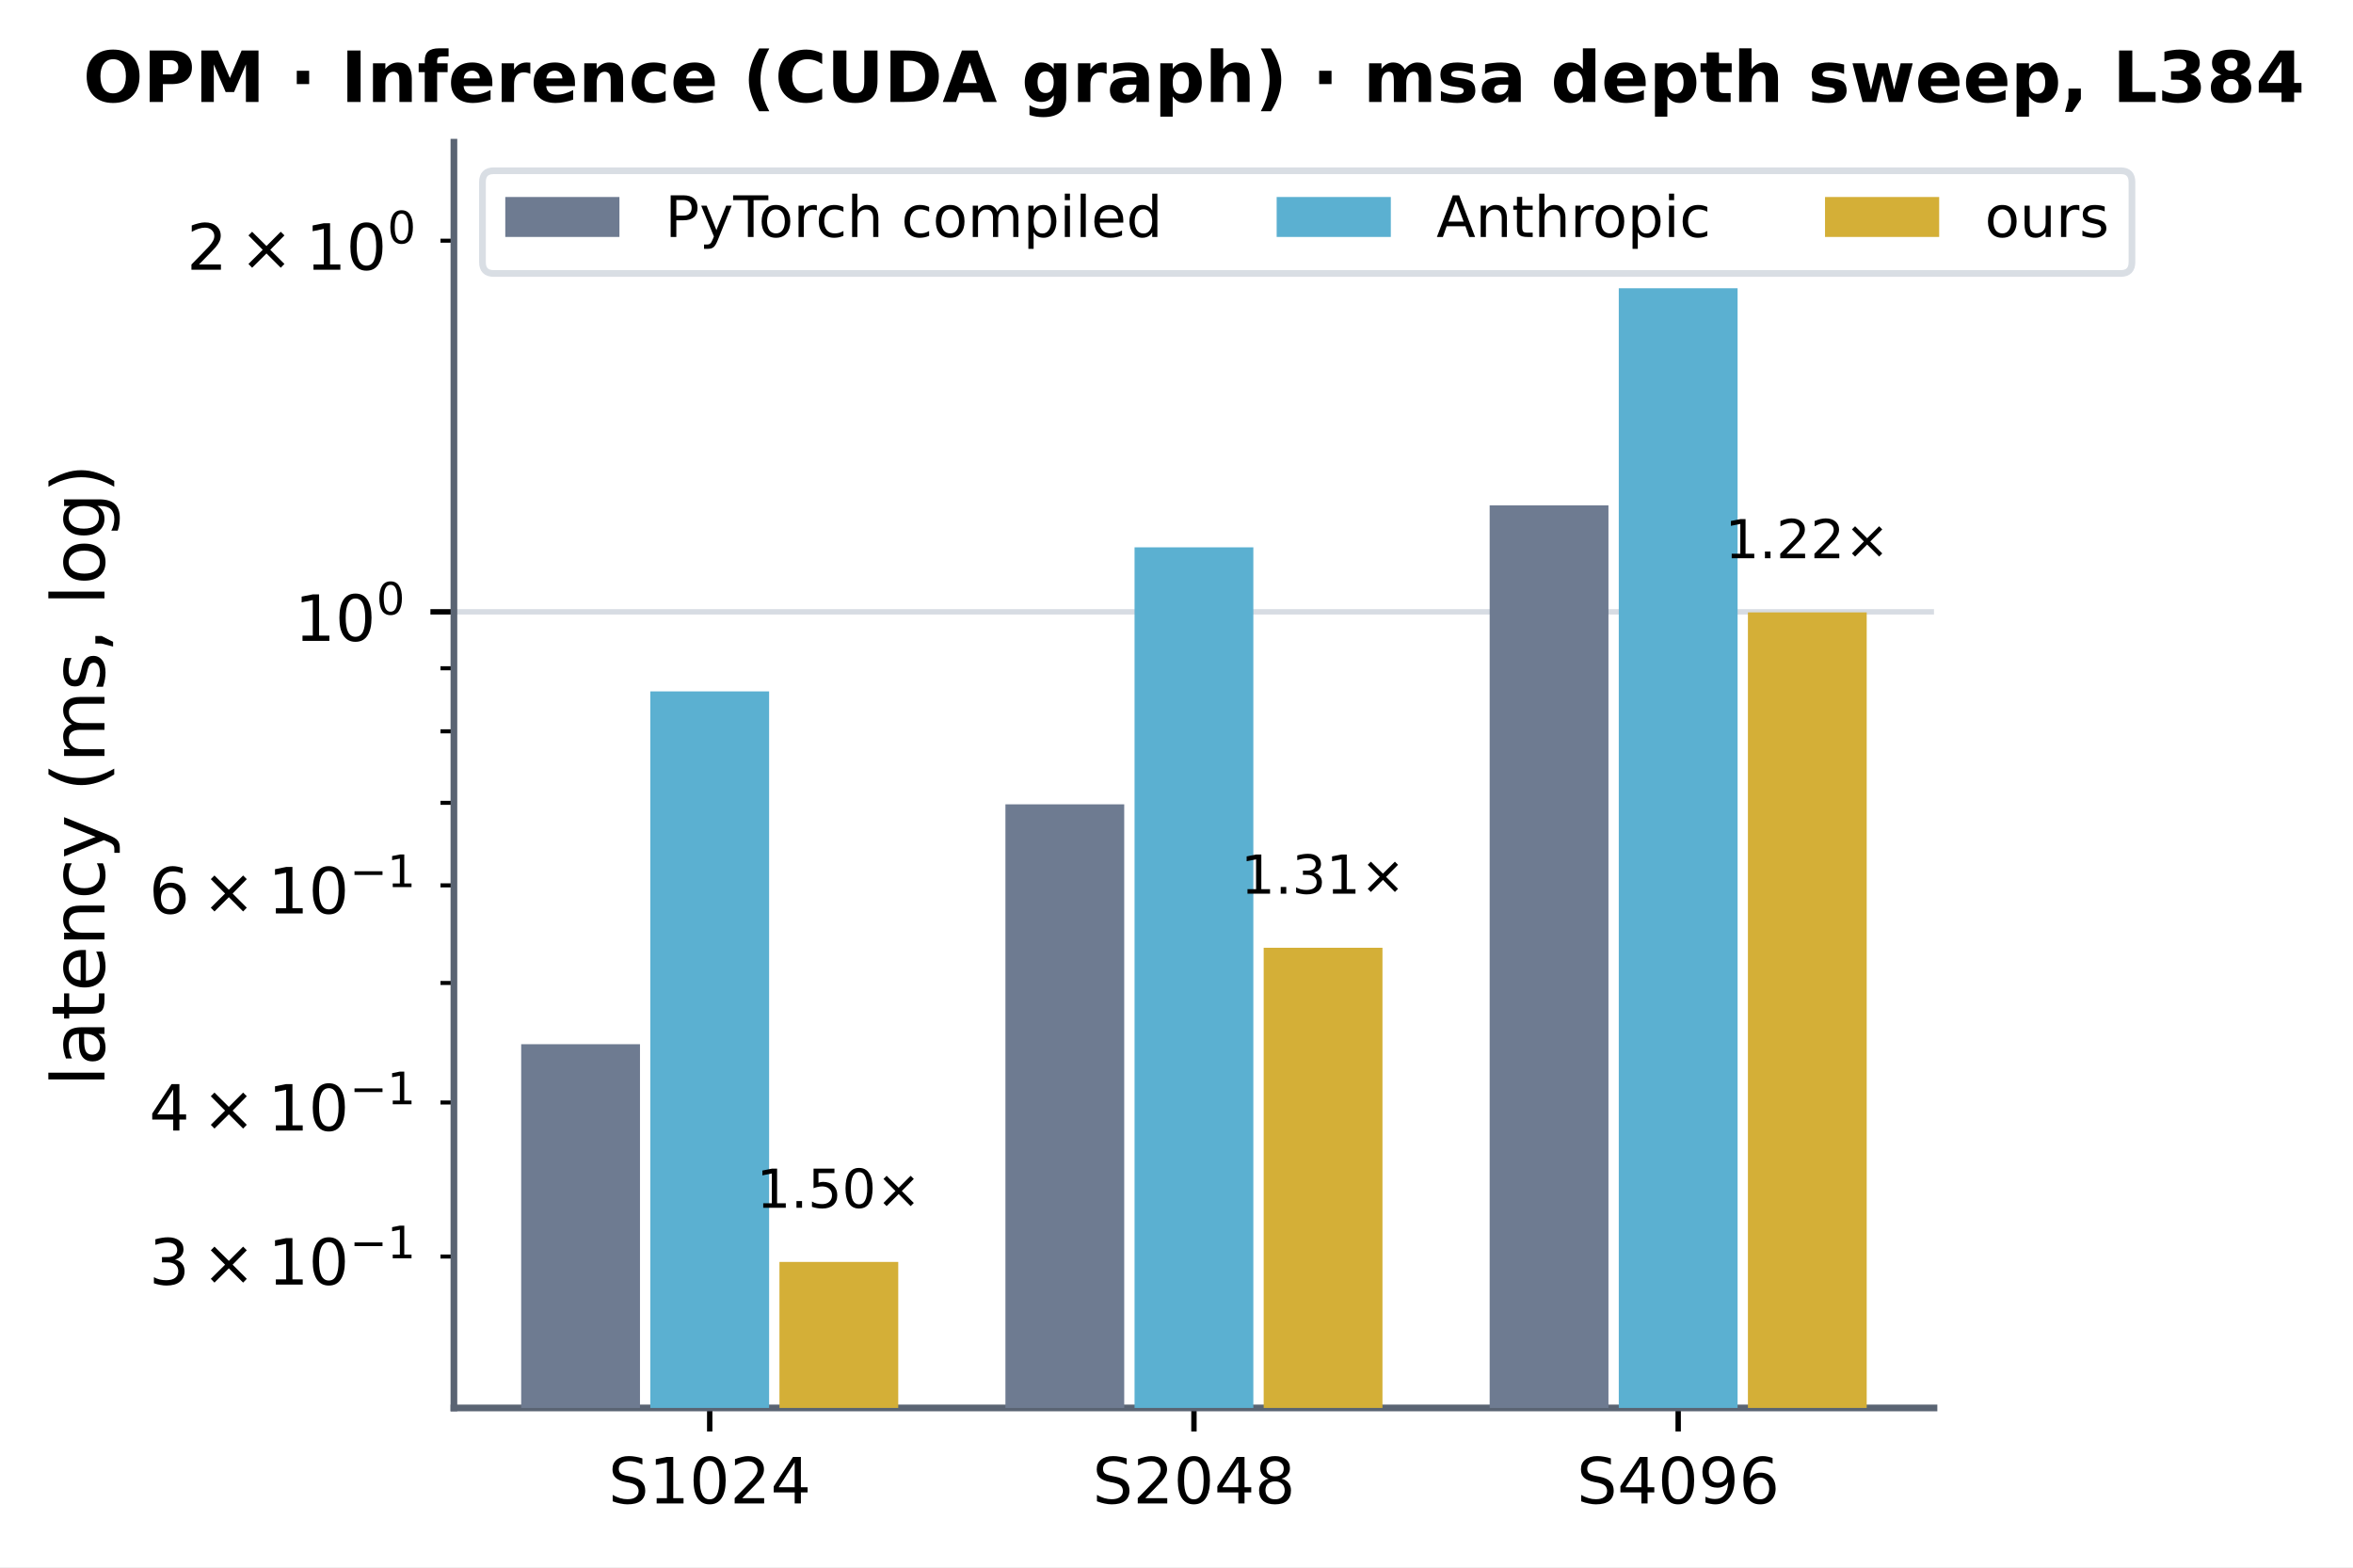
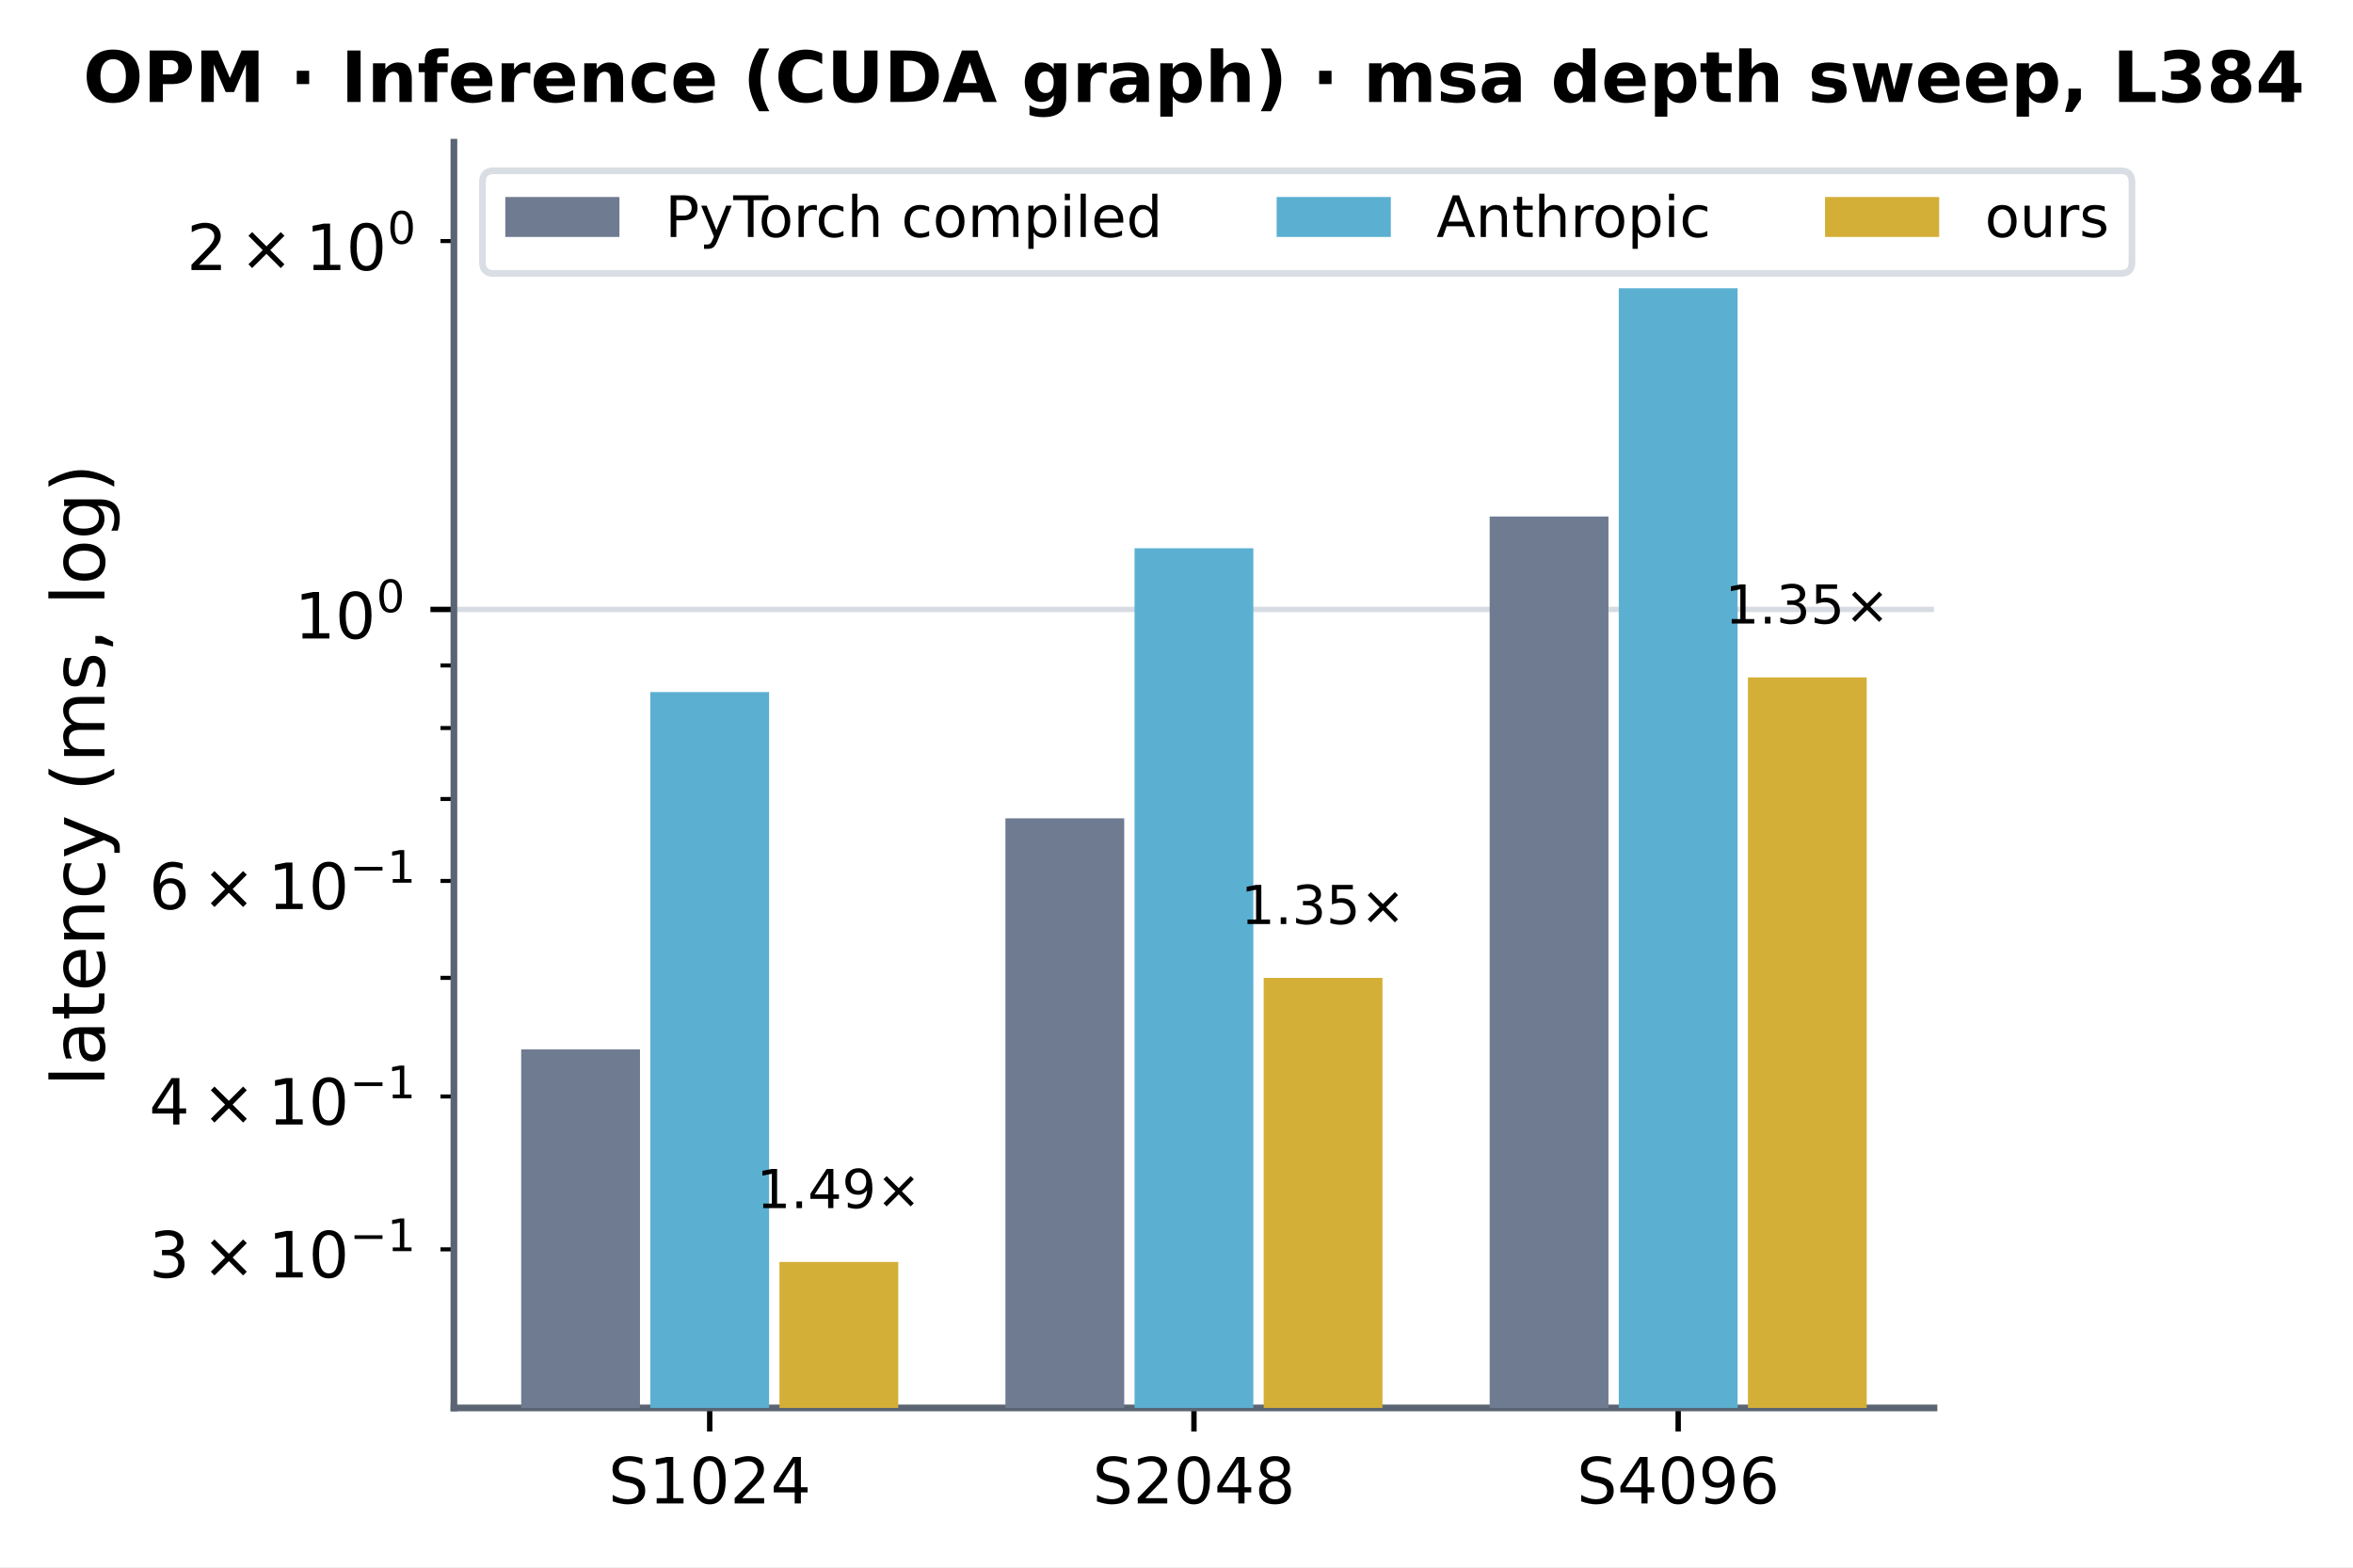
<svg xmlns="http://www.w3.org/2000/svg" xmlns:xlink="http://www.w3.org/1999/xlink" width="350.405pt" height="233.374pt" viewBox="0 0 350.405 233.374" version="1.1">
  <defs>
    <style type="text/css">*{stroke-linejoin: round; stroke-linecap: butt}</style>
  </defs>
  <g id="figure_1">
    <g id="patch_1">
      <path d="M 0 233.374  L 350.405 233.374  L 350.405 0  L 0 0  z " style="fill: #ffffff" />
    </g>
    <g id="axes_1">
      <g id="patch_2">
        <path d="M 67.596 209.674  L 288.006 209.674  L 288.006 21.178  L 67.596 21.178  z " style="fill: #ffffff" />
      </g>
      <g id="matplotlib.axis_1">
        <g id="xtick_1">
          <g id="line2d_1">
            <defs>
-               <path id="me42f76bbac" d="M 0 0  L 0 3.5  " style="stroke: #000000; stroke-width: 0.8" />
+               <path id="m01f95911c5" d="M 0 0  L 0 3.5  " style="stroke: #000000; stroke-width: 0.8" />
            </defs>
            <g>
-               <use xlink:href="#me42f76bbac" x="105.69" y="209.674" style="stroke: #000000; stroke-width: 0.8" />
+               <use xlink:href="#m01f95911c5" x="105.69" y="209.674" style="stroke: #000000; stroke-width: 0.8" />
            </g>
          </g>
          <g id="text_1">
            <text style="font-size: 9.5px; font-family: 'DejaVu Sans', 'Arial', 'Helvetica', sans-serif; text-anchor: middle" x="105.69" y="223.892" transform="rotate(-0 105.6898 223.8921)">S1024</text>
          </g>
        </g>
        <g id="xtick_2">
          <g id="line2d_2">
            <g>
-               <use xlink:href="#me42f76bbac" x="177.801" y="209.674" style="stroke: #000000; stroke-width: 0.8" />
+               <use xlink:href="#m01f95911c5" x="177.801" y="209.674" style="stroke: #000000; stroke-width: 0.8" />
            </g>
          </g>
          <g id="text_2">
            <text style="font-size: 9.5px; font-family: 'DejaVu Sans', 'Arial', 'Helvetica', sans-serif; text-anchor: middle" x="177.801" y="223.892" transform="rotate(-0 177.8009 223.8921)">S2048</text>
          </g>
        </g>
        <g id="xtick_3">
          <g id="line2d_3">
            <g>
-               <use xlink:href="#me42f76bbac" x="249.912" y="209.674" style="stroke: #000000; stroke-width: 0.8" />
+               <use xlink:href="#m01f95911c5" x="249.912" y="209.674" style="stroke: #000000; stroke-width: 0.8" />
            </g>
          </g>
          <g id="text_3">
            <text style="font-size: 9.5px; font-family: 'DejaVu Sans', 'Arial', 'Helvetica', sans-serif; text-anchor: middle" x="249.912" y="223.892" transform="rotate(-0 249.912 223.8921)">S4096</text>
          </g>
        </g>
      </g>
      <g id="matplotlib.axis_2">
        <g id="ytick_1">
          <g id="line2d_4">
-             <path d="M 67.596 91.117  L 288.006 91.117  " clip-path="url(#p67d2aac5dd)" style="fill: none; stroke: #d7dce3; stroke-width: 0.8; stroke-linecap: square" />
+             <path d="M 67.596 90.76  L 288.006 90.76  " clip-path="url(#pd5de49b52e)" style="fill: none; stroke: #d7dce3; stroke-width: 0.8; stroke-linecap: square" />
          </g>
          <g id="line2d_5">
            <defs>
-               <path id="mf57012a5fd" d="M 0 0  L -3.5 0  " style="stroke: #000000; stroke-width: 0.8" />
+               <path id="mc45d3d228e" d="M 0 0  L -3.5 0  " style="stroke: #000000; stroke-width: 0.8" />
            </defs>
            <g>
-               <use xlink:href="#mf57012a5fd" x="67.596" y="91.117" style="stroke: #000000; stroke-width: 0.8" />
+               <use xlink:href="#mc45d3d228e" x="67.596" y="90.76" style="stroke: #000000; stroke-width: 0.8" />
            </g>
          </g>
          <g id="text_4">
-             <g transform="translate(43.87586 95.58191)">
+             <g transform="translate(43.87586 95.22522)">
              <text>
                <tspan x="0" y="-0.144" style="font-size: 9.5px; font-family: 'DejaVu Sans'">1</tspan>
                <tspan x="6.044" y="-0.144" style="font-size: 9.5px; font-family: 'DejaVu Sans'">0</tspan>
                <tspan x="12.179" y="-4.067" style="font-size: 6.65px; font-family: 'DejaVu Sans'">0</tspan>
              </text>
            </g>
          </g>
        </g>
        <g id="ytick_2">
          <g id="line2d_6">
            <defs>
-               <path id="me68c5b93f2" d="M 0 0  L -2 0  " style="stroke: #000000; stroke-width: 0.6" />
+               <path id="m91c2a8cbd7" d="M 0 0  L -2 0  " style="stroke: #000000; stroke-width: 0.6" />
            </defs>
            <g>
-               <use xlink:href="#me68c5b93f2" x="67.596" y="187.123" style="stroke: #000000; stroke-width: 0.6" />
+               <use xlink:href="#m91c2a8cbd7" x="67.596" y="186.056" style="stroke: #000000; stroke-width: 0.6" />
            </g>
          </g>
          <g id="text_5">
-             <g transform="translate(22.20086 191.5409)">
+             <g transform="translate(22.20086 190.4736)">
              <text>
                <tspan x="0" y="-0.231" style="font-size: 9.5px; font-family: 'DejaVu Sans'">3</tspan>
                <tspan x="7.895" y="-0.231" style="font-size: 9.5px; font-family: 'DejaVu Sans'">×</tspan>
                <tspan x="17.706" y="-0.231" style="font-size: 9.5px; font-family: 'DejaVu Sans'">1</tspan>
                <tspan x="23.75" y="-0.231" style="font-size: 9.5px; font-family: 'DejaVu Sans'">0</tspan>
                <tspan x="29.885" y="-4.155" style="font-size: 6.65px; font-family: 'DejaVu Sans'">−</tspan>
                <tspan x="35.457" y="-4.155" style="font-size: 6.65px; font-family: 'DejaVu Sans'">1</tspan>
              </text>
            </g>
          </g>
        </g>
        <g id="ytick_3">
          <g id="line2d_7">
            <g>
-               <use xlink:href="#me68c5b93f2" x="67.596" y="164.183" style="stroke: #000000; stroke-width: 0.6" />
+               <use xlink:href="#m91c2a8cbd7" x="67.596" y="163.286" style="stroke: #000000; stroke-width: 0.6" />
            </g>
          </g>
          <g id="text_6">
-             <g transform="translate(22.20086 168.6007)">
+             <g transform="translate(22.20086 167.7032)">
              <text>
                <tspan x="0" y="-0.231" style="font-size: 9.5px; font-family: 'DejaVu Sans'">4</tspan>
                <tspan x="7.895" y="-0.231" style="font-size: 9.5px; font-family: 'DejaVu Sans'">×</tspan>
                <tspan x="17.706" y="-0.231" style="font-size: 9.5px; font-family: 'DejaVu Sans'">1</tspan>
                <tspan x="23.75" y="-0.231" style="font-size: 9.5px; font-family: 'DejaVu Sans'">0</tspan>
                <tspan x="29.885" y="-4.155" style="font-size: 6.65px; font-family: 'DejaVu Sans'">−</tspan>
                <tspan x="35.457" y="-4.155" style="font-size: 6.65px; font-family: 'DejaVu Sans'">1</tspan>
              </text>
            </g>
          </g>
        </g>
        <g id="ytick_4">
          <g id="line2d_8">
            <g>
-               <use xlink:href="#me68c5b93f2" x="67.596" y="146.389" style="stroke: #000000; stroke-width: 0.6" />
+               <use xlink:href="#m91c2a8cbd7" x="67.596" y="145.624" style="stroke: #000000; stroke-width: 0.6" />
            </g>
          </g>
        </g>
        <g id="ytick_5">
          <g id="line2d_9">
            <g>
-               <use xlink:href="#me68c5b93f2" x="67.596" y="131.851" style="stroke: #000000; stroke-width: 0.6" />
+               <use xlink:href="#m91c2a8cbd7" x="67.596" y="131.193" style="stroke: #000000; stroke-width: 0.6" />
            </g>
          </g>
          <g id="text_7">
-             <g transform="translate(22.20086 136.2684)">
+             <g transform="translate(22.20086 135.6102)">
              <text>
                <tspan x="0" y="-0.231" style="font-size: 9.5px; font-family: 'DejaVu Sans'">6</tspan>
                <tspan x="7.895" y="-0.231" style="font-size: 9.5px; font-family: 'DejaVu Sans'">×</tspan>
                <tspan x="17.706" y="-0.231" style="font-size: 9.5px; font-family: 'DejaVu Sans'">1</tspan>
                <tspan x="23.75" y="-0.231" style="font-size: 9.5px; font-family: 'DejaVu Sans'">0</tspan>
                <tspan x="29.885" y="-4.155" style="font-size: 6.65px; font-family: 'DejaVu Sans'">−</tspan>
                <tspan x="35.457" y="-4.155" style="font-size: 6.65px; font-family: 'DejaVu Sans'">1</tspan>
              </text>
            </g>
          </g>
        </g>
        <g id="ytick_6">
          <g id="line2d_10">
            <g>
-               <use xlink:href="#me68c5b93f2" x="67.596" y="119.559" style="stroke: #000000; stroke-width: 0.6" />
+               <use xlink:href="#m91c2a8cbd7" x="67.596" y="118.991" style="stroke: #000000; stroke-width: 0.6" />
            </g>
          </g>
        </g>
        <g id="ytick_7">
          <g id="line2d_11">
            <g>
-               <use xlink:href="#me68c5b93f2" x="67.596" y="108.911" style="stroke: #000000; stroke-width: 0.6" />
+               <use xlink:href="#m91c2a8cbd7" x="67.596" y="108.422" style="stroke: #000000; stroke-width: 0.6" />
            </g>
          </g>
        </g>
        <g id="ytick_8">
          <g id="line2d_12">
            <g>
-               <use xlink:href="#me68c5b93f2" x="67.596" y="99.519" style="stroke: #000000; stroke-width: 0.6" />
+               <use xlink:href="#m91c2a8cbd7" x="67.596" y="99.1" style="stroke: #000000; stroke-width: 0.6" />
            </g>
          </g>
        </g>
        <g id="ytick_9">
          <g id="line2d_13">
            <g>
-               <use xlink:href="#me68c5b93f2" x="67.596" y="35.844" style="stroke: #000000; stroke-width: 0.6" />
+               <use xlink:href="#m91c2a8cbd7" x="67.596" y="35.897" style="stroke: #000000; stroke-width: 0.6" />
            </g>
          </g>
          <g id="text_8">
-             <g transform="translate(27.80586 40.30937)">
+             <g transform="translate(27.80586 40.3618)">
              <text>
                <tspan x="0" y="-0.144" style="font-size: 9.5px; font-family: 'DejaVu Sans'">2</tspan>
                <tspan x="7.895" y="-0.144" style="font-size: 9.5px; font-family: 'DejaVu Sans'">×</tspan>
                <tspan x="17.706" y="-0.144" style="font-size: 9.5px; font-family: 'DejaVu Sans'">1</tspan>
                <tspan x="23.75" y="-0.144" style="font-size: 9.5px; font-family: 'DejaVu Sans'">0</tspan>
                <tspan x="29.885" y="-4.067" style="font-size: 6.65px; font-family: 'DejaVu Sans'">0</tspan>
              </text>
            </g>
          </g>
        </g>
        <g id="text_9">
          <text style="font-size: 11px; font-family: 'DejaVu Sans', 'Arial', 'Helvetica', sans-serif; text-anchor: middle" x="15.558" y="115.426" transform="rotate(-90 15.55828 115.4264)">latency (ms, log)</text>
        </g>
      </g>
      <g id="patch_3">
        <path d="M 67.596 209.674  L 67.596 21.178  " style="fill: none; stroke: #5a6473; stroke-linejoin: miter; stroke-linecap: square" />
      </g>
      <g id="patch_4">
        <path d="M 67.596 209.674  L 288.006 209.674  " style="fill: none; stroke: #5a6473; stroke-linejoin: miter; stroke-linecap: square" />
      </g>
      <g id="patch_5">
-         <path d="M 77.614 183702.497  L 95.306 183702.497  L 95.306 155.503  L 77.614 155.503  z " clip-path="url(#p67d2aac5dd)" style="fill: #6e7b91" />
+         <path d="M 77.614 182343.068  L 95.306 182343.068  L 95.306 156.283  L 77.614 156.283  z " clip-path="url(#pd5de49b52e)" style="fill: #6e7b91" />
      </g>
      <g id="patch_6">
-         <path d="M 149.726 183702.497  L 167.417 183702.497  L 167.417 119.787  L 149.726 119.787  z " clip-path="url(#p67d2aac5dd)" style="fill: #6e7b91" />
+         <path d="M 149.726 182343.068  L 167.417 182343.068  L 167.417 121.87  L 149.726 121.87  z " clip-path="url(#pd5de49b52e)" style="fill: #6e7b91" />
      </g>
      <g id="patch_7">
-         <path d="M 221.837 183702.497  L 239.528 183702.497  L 239.528 75.26  L 221.837 75.26  z " clip-path="url(#p67d2aac5dd)" style="fill: #6e7b91" />
+         <path d="M 221.837 182343.068  L 239.528 182343.068  L 239.528 76.925  L 221.837 76.925  z " clip-path="url(#pd5de49b52e)" style="fill: #6e7b91" />
      </g>
      <g id="patch_8">
-         <path d="M 96.844 183702.497  L 114.535 183702.497  L 114.535 102.959  L 96.844 102.959  z " clip-path="url(#p67d2aac5dd)" style="fill: #5bb0d1" />
+         <path d="M 96.844 182343.068  L 114.535 182343.068  L 114.535 103.067  L 96.844 103.067  z " clip-path="url(#pd5de49b52e)" style="fill: #5bb0d1" />
      </g>
      <g id="patch_9">
-         <path d="M 168.955 183702.497  L 186.646 183702.497  L 186.646 81.512  L 168.955 81.512  z " clip-path="url(#p67d2aac5dd)" style="fill: #5bb0d1" />
+         <path d="M 168.955 182343.068  L 186.646 182343.068  L 186.646 81.649  L 168.955 81.649  z " clip-path="url(#pd5de49b52e)" style="fill: #5bb0d1" />
      </g>
      <g id="patch_10">
-         <path d="M 241.066 183702.497  L 258.758 183702.497  L 258.758 42.928  L 241.066 42.928  z " clip-path="url(#p67d2aac5dd)" style="fill: #5bb0d1" />
+         <path d="M 241.066 182343.068  L 258.758 182343.068  L 258.758 42.928  L 241.066 42.928  z " clip-path="url(#pd5de49b52e)" style="fill: #5bb0d1" />
      </g>
      <g id="patch_11">
-         <path d="M 116.074 183702.497  L 133.765 183702.497  L 133.765 187.925  L 116.074 187.925  z " clip-path="url(#p67d2aac5dd)" style="fill: #d4af37" />
+         <path d="M 116.074 182343.068  L 133.765 182343.068  L 133.765 187.925  L 116.074 187.925  z " clip-path="url(#pd5de49b52e)" style="fill: #d4af37" />
      </g>
      <g id="patch_12">
-         <path d="M 188.185 183702.497  L 205.876 183702.497  L 205.876 141.143  L 188.185 141.143  z " clip-path="url(#p67d2aac5dd)" style="fill: #d4af37" />
+         <path d="M 188.185 182343.068  L 205.876 182343.068  L 205.876 145.624  L 188.185 145.624  z " clip-path="url(#pd5de49b52e)" style="fill: #d4af37" />
      </g>
      <g id="patch_13">
-         <path d="M 260.296 183702.497  L 277.987 183702.497  L 277.987 91.197  L 260.296 91.197  z " clip-path="url(#p67d2aac5dd)" style="fill: #d4af37" />
+         <path d="M 260.296 182343.068  L 277.987 182343.068  L 277.987 100.878  L 260.296 100.878  z " clip-path="url(#pd5de49b52e)" style="fill: #d4af37" />
      </g>
      <g id="text_10">
        <text style="font-weight: 700; font-size: 10.5px; font-family: 'DejaVu Sans', 'Arial', 'Helvetica', sans-serif; text-anchor: middle" x="177.801" y="15.178" transform="rotate(-0 177.8009 15.17836)">OPM · Inference (CUDA graph) · msa depth sweep, L384</text>
      </g>
      <g id="text_11">
-         <text style="font-size: 8px; font-family: 'DejaVu Sans', 'Arial', 'Helvetica', sans-serif; text-anchor: middle" x="124.919" y="179.866" transform="rotate(-0 124.9194 179.866)">1.50×</text>
+         <text style="font-size: 8px; font-family: 'DejaVu Sans', 'Arial', 'Helvetica', sans-serif; text-anchor: middle" x="124.919" y="179.911" transform="rotate(-0 124.9194 179.9114)">1.49×</text>
      </g>
      <g id="text_12">
-         <text style="font-size: 8px; font-family: 'DejaVu Sans', 'Arial', 'Helvetica', sans-serif; text-anchor: middle" x="197.03" y="133.085" transform="rotate(-0 197.0305 133.0846)">1.31×</text>
+         <text style="font-size: 8px; font-family: 'DejaVu Sans', 'Arial', 'Helvetica', sans-serif; text-anchor: middle" x="197.03" y="137.61" transform="rotate(-0 197.0305 137.6102)">1.35×</text>
      </g>
      <g id="text_13">
-         <text style="font-size: 8px; font-family: 'DejaVu Sans', 'Arial', 'Helvetica', sans-serif; text-anchor: middle" x="269.142" y="83.138" transform="rotate(-0 269.1416 83.13783)">1.22×</text>
+         <text style="font-size: 8px; font-family: 'DejaVu Sans', 'Arial', 'Helvetica', sans-serif; text-anchor: middle" x="269.142" y="92.865" transform="rotate(-0 269.1416 92.86494)">1.35×</text>
      </g>
      <g id="legend_1">
        <g id="patch_14">
          <path d="M 73.546 40.729  L 315.789 40.729  Q 317.489 40.729 317.489 39.029  L 317.489 27.128  Q 317.489 25.428 315.789 25.428  L 73.546 25.428  Q 71.846 25.428 71.846 27.128  L 71.846 39.029  Q 71.846 40.729 73.546 40.729  z " style="fill: #ffffff; opacity: 0.95; stroke: #d7dce3; stroke-linejoin: miter" />
        </g>
        <g id="patch_15">
          <path d="M 75.246 35.287  L 92.246 35.287  L 92.246 29.337  L 75.246 29.337  z " style="fill: #6e7b91" />
        </g>
        <g id="text_14">
          <text style="font-size: 8.5px; font-family: 'DejaVu Sans', 'Arial', 'Helvetica', sans-serif; text-anchor: start" x="99.046" y="35.287" transform="rotate(-0 99.04586 35.28703)">PyTorch compiled</text>
        </g>
        <g id="patch_16">
          <path d="M 190.119 35.287  L 207.119 35.287  L 207.119 29.337  L 190.119 29.337  z " style="fill: #5bb0d1" />
        </g>
        <g id="text_15">
          <text style="font-size: 8.5px; font-family: 'DejaVu Sans', 'Arial', 'Helvetica', sans-serif; text-anchor: start" x="213.919" y="35.287" transform="rotate(-0 213.9194 35.28703)">Anthropic</text>
        </g>
        <g id="patch_17">
          <path d="M 271.779 35.287  L 288.779 35.287  L 288.779 29.337  L 271.779 29.337  z " style="fill: #d4af37" />
        </g>
        <g id="text_16">
          <text style="font-size: 8.5px; font-family: 'DejaVu Sans', 'Arial', 'Helvetica', sans-serif; text-anchor: start" x="295.579" y="35.287" transform="rotate(-0 295.5791 35.28703)">ours</text>
        </g>
      </g>
    </g>
  </g>
  <defs>
-     <clipPath id="p67d2aac5dd">
+     <clipPath id="pd5de49b52e">
      <rect x="67.596" y="21.178" width="220.41" height="188.496" />
    </clipPath>
  </defs>
</svg>
